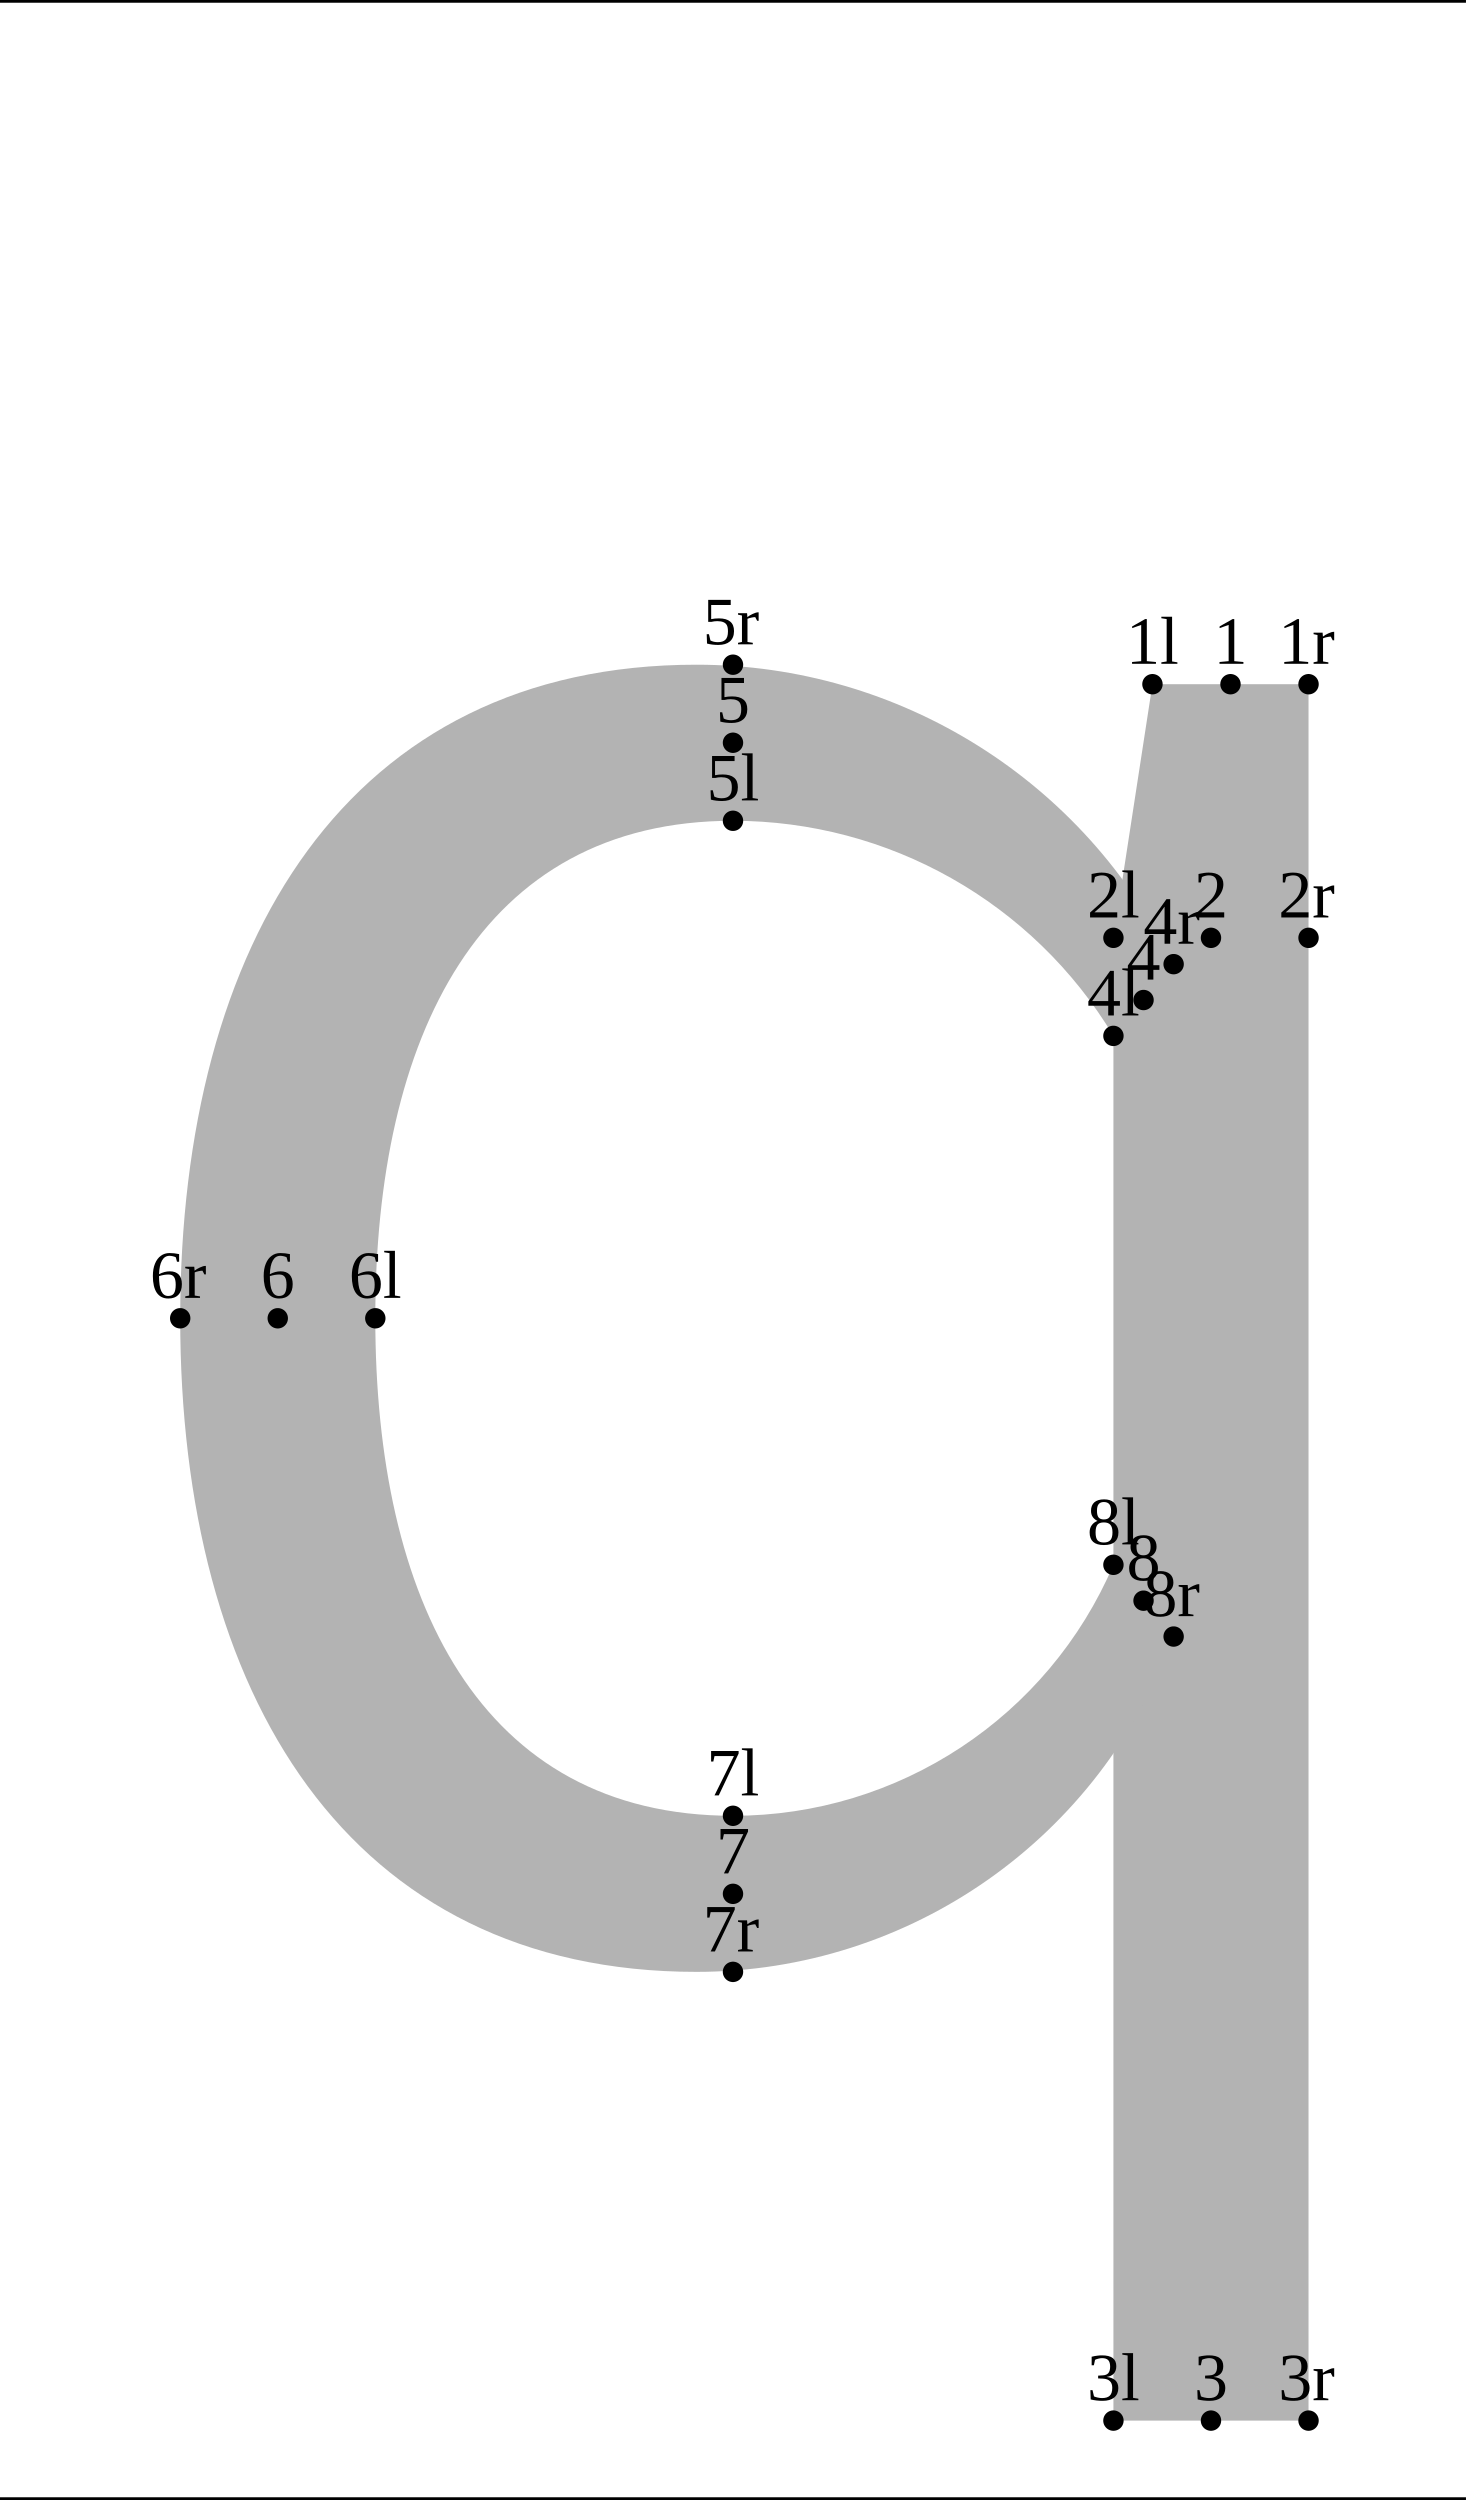
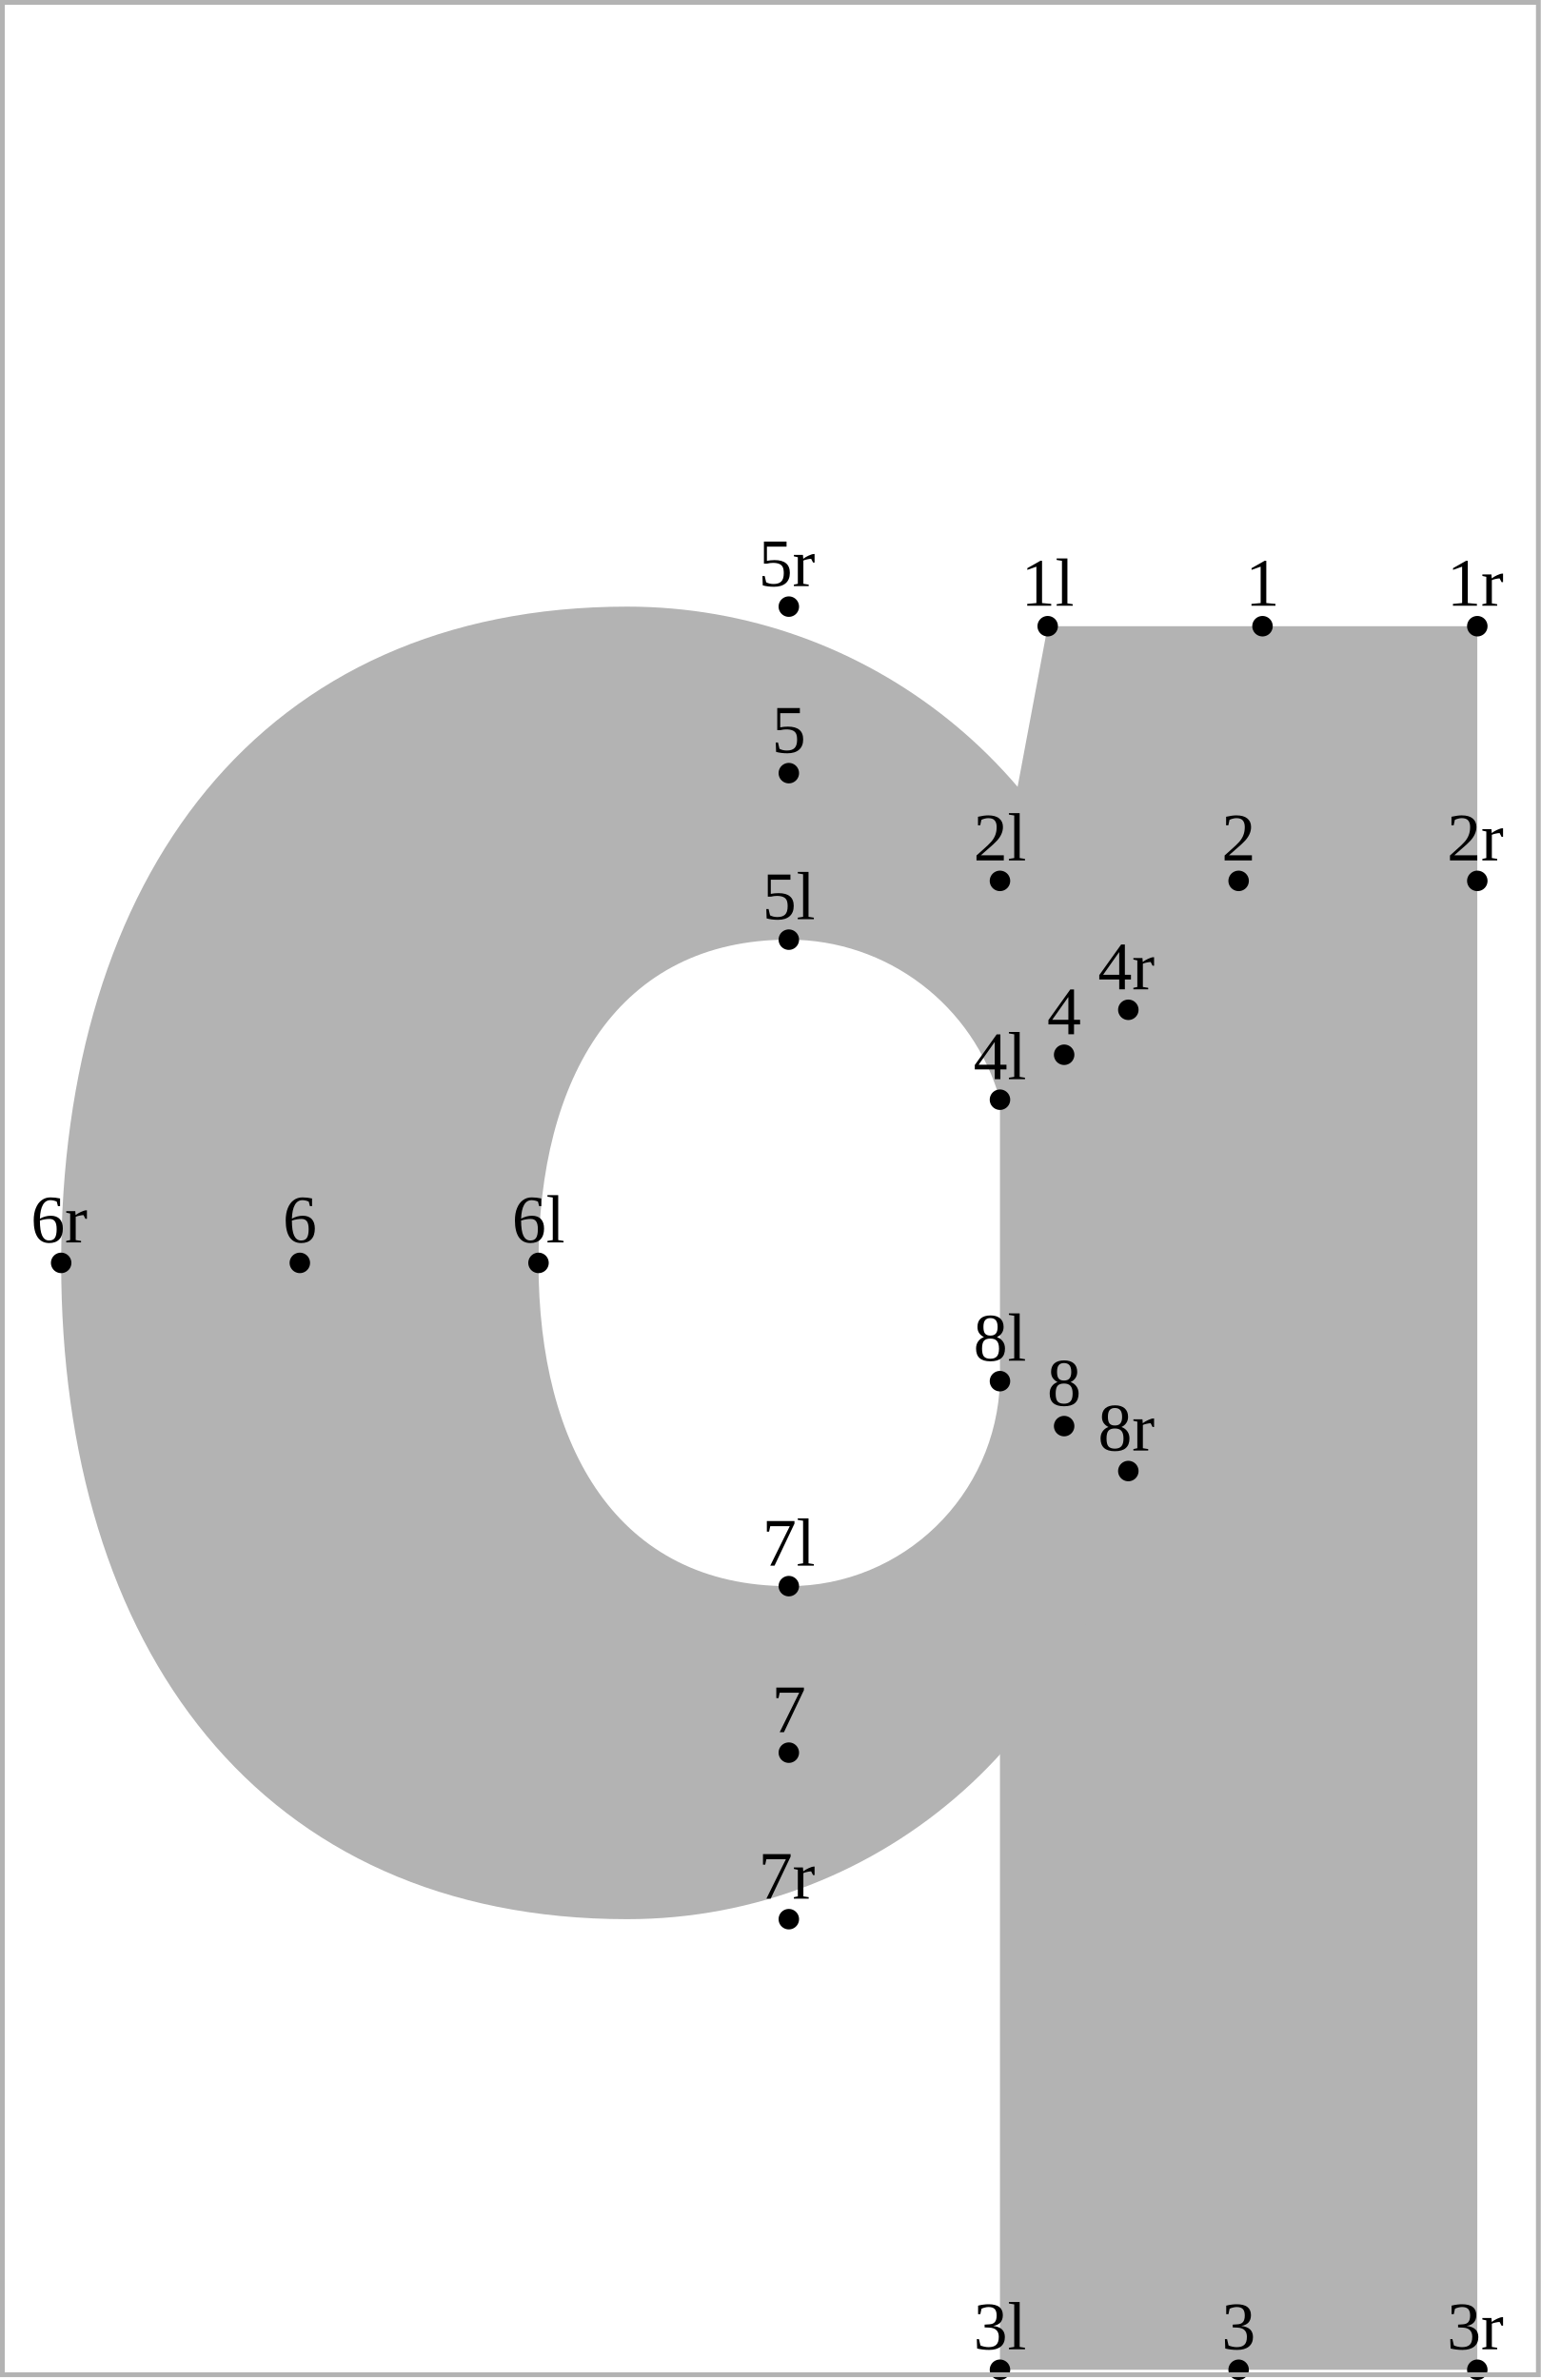
- <svg xmlns="http://www.w3.org/2000/svg" version="1.1" width="215.593" height="367.662" viewBox="0 0 215.593 367.662">
-   <path d="M169.485 100.623L163.746 137.923L163.746 355.985L192.439 355.985L192.439 100.623Z" style="fill: rgb(70%,70%,70%);stroke: none;" />
-   <path d="M172.599 141.793C159.591 114.865,132.322 97.754,102.417 97.754C51.179 97.754,26.501 138.561,26.501 193.873C26.501 249.186,51.179 289.993,102.417 289.993C133.867 289.993,161.939 270.267,172.599 240.678L163.746 230.128C154.162 252.519,132.152 267.039,107.796 267.039C70.512 267.039,55.194 235.155,55.194 193.873C55.194 152.591,70.512 120.708,107.796 120.708C130.705 120.708,151.937 132.713,163.746 152.343Z" style="fill: rgb(70%,70%,70%);stroke: none;" />
-   <g transform="translate(165.6102 97.62328)" style="fill: rgb(0%,0%,0%);">
+ <svg xmlns="http://www.w3.org/2000/svg" version="1.1" width="231.121" height="356.942" viewBox="0 0 231.121 356.942">
+   <path d="M157.158 93.915L149.998 132.11L149.998 355.406L221.6 355.406L221.6 93.915Z" style="fill: rgb(70%,70%,70%);stroke: none;" />
+   <path d="M169.252 151.445C161.509 116.137,130.234 90.977,94.087 90.977C39.023 90.977,9.175 131.549,9.175 189.403C9.175 247.258,39.023 287.83,94.087 287.83C132.598 287.83,164.961 258.892,169.252 220.62L149.998 207.139C149.487 224.263,135.458 237.881,118.325 237.881C92.738 237.881,80.777 217.18,80.777 189.403C80.777 161.626,92.738 140.925,118.325 140.925C133.068 140.925,146.011 150.733,149.998 164.927Z" style="fill: rgb(70%,70%,70%);stroke: none;" />
+   <g transform="matrix(1.024002,-0,-0,1.024002,153.191 90.84288)" style="fill: rgb(0%,0%,0%);">
    <text font-size="9.963">1l</text>
  </g>
-   <path d="M169.485 100.623l0 0" style="stroke:rgb(0%,0%,0%); stroke-width: 3;stroke-linecap: round;stroke-linejoin: round;stroke-miterlimit: 10;fill: none;" />
-   <g transform="translate(159.8718 134.9227)" style="fill: rgb(0%,0%,0%);">
+   <path d="M157.158 93.915l0 0" style="stroke:rgb(0%,0%,0%); stroke-width: 3.072;stroke-linecap: round;stroke-linejoin: round;stroke-miterlimit: 10;fill: none;" />
+   <g transform="matrix(1.024002,-0,-0,1.024002,146.0303 129.0376)" style="fill: rgb(0%,0%,0%);">
    <text font-size="9.963">2l</text>
  </g>
-   <path d="M163.746 137.923l0 0" style="stroke:rgb(0%,0%,0%); stroke-width: 3;stroke-linecap: round;stroke-linejoin: round;stroke-miterlimit: 10;fill: none;" />
-   <g transform="translate(159.8718 352.9849)" style="fill: rgb(0%,0%,0%);">
+   <path d="M149.998 132.11l0 0" style="stroke:rgb(0%,0%,0%); stroke-width: 3.072;stroke-linecap: round;stroke-linejoin: round;stroke-miterlimit: 10;fill: none;" />
+   <g transform="matrix(1.024002,-0,-0,1.024002,146.0303 352.3337)" style="fill: rgb(0%,0%,0%);">
    <text font-size="9.963">3l</text>
  </g>
-   <path d="M163.746 355.985l0 0" style="stroke:rgb(0%,0%,0%); stroke-width: 3;stroke-linecap: round;stroke-linejoin: round;stroke-miterlimit: 10;fill: none;" />
-   <g transform="translate(159.8718 149.3434)" style="fill: rgb(0%,0%,0%);">
+   <path d="M149.998 355.406l0 0" style="stroke:rgb(0%,0%,0%); stroke-width: 3.072;stroke-linecap: round;stroke-linejoin: round;stroke-miterlimit: 10;fill: none;" />
+   <g transform="matrix(1.024002,-0,-0,1.024002,146.0303 161.8547)" style="fill: rgb(0%,0%,0%);">
    <text font-size="9.963">4l</text>
  </g>
-   <path d="M163.746 152.343l0 0" style="stroke:rgb(0%,0%,0%); stroke-width: 3;stroke-linecap: round;stroke-linejoin: round;stroke-miterlimit: 10;fill: none;" />
-   <g transform="translate(103.9219 117.7078)" style="fill: rgb(0%,0%,0%);">
+   <path d="M149.998 164.927l0 0" style="stroke:rgb(0%,0%,0%); stroke-width: 3.072;stroke-linecap: round;stroke-linejoin: round;stroke-miterlimit: 10;fill: none;" />
+   <g transform="matrix(1.024002,-0,-0,1.024002,114.3579 137.853)" style="fill: rgb(0%,0%,0%);">
    <text font-size="9.963">5l</text>
  </g>
-   <path d="M107.796 120.708l0 0" style="stroke:rgb(0%,0%,0%); stroke-width: 3;stroke-linecap: round;stroke-linejoin: round;stroke-miterlimit: 10;fill: none;" />
-   <g transform="translate(51.31932 190.8733)" style="fill: rgb(0%,0%,0%);">
+   <path d="M118.325 140.925l0 0" style="stroke:rgb(0%,0%,0%); stroke-width: 3.072;stroke-linecap: round;stroke-linejoin: round;stroke-miterlimit: 10;fill: none;" />
+   <g transform="matrix(1.024002,-0,-0,1.024002,76.80977 186.3311)" style="fill: rgb(0%,0%,0%);">
    <text font-size="9.963">6l</text>
  </g>
-   <path d="M55.194 193.873l0 0" style="stroke:rgb(0%,0%,0%); stroke-width: 3;stroke-linecap: round;stroke-linejoin: round;stroke-miterlimit: 10;fill: none;" />
-   <g transform="translate(103.9219 264.0388)" style="fill: rgb(0%,0%,0%);">
+   <path d="M80.777 189.403l0 0" style="stroke:rgb(0%,0%,0%); stroke-width: 3.072;stroke-linecap: round;stroke-linejoin: round;stroke-miterlimit: 10;fill: none;" />
+   <g transform="matrix(1.024002,-0,-0,1.024002,114.3579 234.8092)" style="fill: rgb(0%,0%,0%);">
    <text font-size="9.963">7l</text>
  </g>
-   <path d="M107.796 267.039l0 0" style="stroke:rgb(0%,0%,0%); stroke-width: 3;stroke-linecap: round;stroke-linejoin: round;stroke-miterlimit: 10;fill: none;" />
-   <g transform="translate(159.8718 227.1282)" style="fill: rgb(0%,0%,0%);">
+   <path d="M118.325 237.881l0 0" style="stroke:rgb(0%,0%,0%); stroke-width: 3.072;stroke-linecap: round;stroke-linejoin: round;stroke-miterlimit: 10;fill: none;" />
+   <g transform="matrix(1.024002,-0,-0,1.024002,146.0303 204.0667)" style="fill: rgb(0%,0%,0%);">
    <text font-size="9.963">8l</text>
  </g>
-   <path d="M163.746 230.128l0 0" style="stroke:rgb(0%,0%,0%); stroke-width: 3;stroke-linecap: round;stroke-linejoin: round;stroke-miterlimit: 10;fill: none;" />
-   <g transform="translate(178.471 97.62328)" style="fill: rgb(0%,0%,0%);">
+   <path d="M149.998 207.139l0 0" style="stroke:rgb(0%,0%,0%); stroke-width: 3.072;stroke-linecap: round;stroke-linejoin: round;stroke-miterlimit: 10;fill: none;" />
+   <g transform="matrix(1.024002,-0,-0,1.024002,186.8289 90.84288)" style="fill: rgb(0%,0%,0%);">
    <text font-size="9.963">1</text>
  </g>
-   <path d="M180.962 100.623l0 0" style="stroke:rgb(0%,0%,0%); stroke-width: 3;stroke-linecap: round;stroke-linejoin: round;stroke-miterlimit: 10;fill: none;" />
-   <g transform="translate(175.6018 134.9227)" style="fill: rgb(0%,0%,0%);">
+   <path d="M189.379 93.915l0 0" style="stroke:rgb(0%,0%,0%); stroke-width: 3.072;stroke-linecap: round;stroke-linejoin: round;stroke-miterlimit: 10;fill: none;" />
+   <g transform="matrix(1.024002,-0,-0,1.024002,183.2485 129.0376)" style="fill: rgb(0%,0%,0%);">
    <text font-size="9.963">2</text>
  </g>
-   <path d="M178.092 137.923l0 0" style="stroke:rgb(0%,0%,0%); stroke-width: 3;stroke-linecap: round;stroke-linejoin: round;stroke-miterlimit: 10;fill: none;" />
-   <g transform="translate(175.6018 352.9849)" style="fill: rgb(0%,0%,0%);">
+   <path d="M185.799 132.11l0 0" style="stroke:rgb(0%,0%,0%); stroke-width: 3.072;stroke-linecap: round;stroke-linejoin: round;stroke-miterlimit: 10;fill: none;" />
+   <g transform="matrix(1.024002,-0,-0,1.024002,183.2485 352.3337)" style="fill: rgb(0%,0%,0%);">
    <text font-size="9.963">3</text>
  </g>
-   <path d="M178.092 355.985l0 0" style="stroke:rgb(0%,0%,0%); stroke-width: 3;stroke-linecap: round;stroke-linejoin: round;stroke-miterlimit: 10;fill: none;" />
-   <g transform="translate(165.6819 144.0684)" style="fill: rgb(0%,0%,0%);">
+   <path d="M185.799 355.406l0 0" style="stroke:rgb(0%,0%,0%); stroke-width: 3.072;stroke-linecap: round;stroke-linejoin: round;stroke-miterlimit: 10;fill: none;" />
+   <g transform="matrix(1.024002,-0,-0,1.024002,157.0742 155.1138)" style="fill: rgb(0%,0%,0%);">
    <text font-size="9.963">4</text>
  </g>
-   <path d="M168.173 147.068l0 0" style="stroke:rgb(0%,0%,0%); stroke-width: 3;stroke-linecap: round;stroke-linejoin: round;stroke-miterlimit: 10;fill: none;" />
-   <g transform="translate(105.3056 106.2309)" style="fill: rgb(0%,0%,0%);">
+   <path d="M159.625 158.186l0 0" style="stroke:rgb(0%,0%,0%); stroke-width: 3.072;stroke-linecap: round;stroke-linejoin: round;stroke-miterlimit: 10;fill: none;" />
+   <g transform="matrix(1.024002,-0,-0,1.024002,115.7749 112.8788)" style="fill: rgb(0%,0%,0%);">
    <text font-size="9.963">5</text>
  </g>
-   <path d="M107.796 109.231l0 0" style="stroke:rgb(0%,0%,0%); stroke-width: 3;stroke-linecap: round;stroke-linejoin: round;stroke-miterlimit: 10;fill: none;" />
-   <g transform="translate(38.35681 190.8733)" style="fill: rgb(0%,0%,0%);">
+   <path d="M118.325 115.951l0 0" style="stroke:rgb(0%,0%,0%); stroke-width: 3.072;stroke-linecap: round;stroke-linejoin: round;stroke-miterlimit: 10;fill: none;" />
+   <g transform="matrix(1.024002,-0,-0,1.024002,42.4254 186.3311)" style="fill: rgb(0%,0%,0%);">
    <text font-size="9.963">6</text>
  </g>
-   <path d="M40.847 193.873l0 0" style="stroke:rgb(0%,0%,0%); stroke-width: 3;stroke-linecap: round;stroke-linejoin: round;stroke-miterlimit: 10;fill: none;" />
-   <g transform="translate(105.3056 275.5157)" style="fill: rgb(0%,0%,0%);">
+   <path d="M44.976 189.403l0 0" style="stroke:rgb(0%,0%,0%); stroke-width: 3.072;stroke-linecap: round;stroke-linejoin: round;stroke-miterlimit: 10;fill: none;" />
+   <g transform="matrix(1.024002,-0,-0,1.024002,115.7749 259.7834)" style="fill: rgb(0%,0%,0%);">
    <text font-size="9.963">7</text>
  </g>
-   <path d="M107.796 278.516l0 0" style="stroke:rgb(0%,0%,0%); stroke-width: 3;stroke-linecap: round;stroke-linejoin: round;stroke-miterlimit: 10;fill: none;" />
-   <g transform="translate(165.6819 232.4032)" style="fill: rgb(0%,0%,0%);">
+   <path d="M118.325 262.855l0 0" style="stroke:rgb(0%,0%,0%); stroke-width: 3.072;stroke-linecap: round;stroke-linejoin: round;stroke-miterlimit: 10;fill: none;" />
+   <g transform="matrix(1.024002,-0,-0,1.024002,157.0742 210.8075)" style="fill: rgb(0%,0%,0%);">
    <text font-size="9.963">8</text>
  </g>
-   <path d="M168.173 235.403l0 0" style="stroke:rgb(0%,0%,0%); stroke-width: 3;stroke-linecap: round;stroke-linejoin: round;stroke-miterlimit: 10;fill: none;" />
-   <g transform="translate(187.997 97.62328)" style="fill: rgb(0%,0%,0%);">
+   <path d="M159.625 213.88l0 0" style="stroke:rgb(0%,0%,0%); stroke-width: 3.072;stroke-linecap: round;stroke-linejoin: round;stroke-miterlimit: 10;fill: none;" />
+   <g transform="matrix(1.024002,-0,-0,1.024002,217.052 90.84288)" style="fill: rgb(0%,0%,0%);">
    <text font-size="9.963">1r</text>
  </g>
-   <path d="M192.439 100.623l0 0" style="stroke:rgb(0%,0%,0%); stroke-width: 3;stroke-linecap: round;stroke-linejoin: round;stroke-miterlimit: 10;fill: none;" />
-   <g transform="translate(187.997 134.9227)" style="fill: rgb(0%,0%,0%);">
+   <path d="M221.6 93.915l0 0" style="stroke:rgb(0%,0%,0%); stroke-width: 3.072;stroke-linecap: round;stroke-linejoin: round;stroke-miterlimit: 10;fill: none;" />
+   <g transform="matrix(1.024002,-0,-0,1.024002,217.052 129.0376)" style="fill: rgb(0%,0%,0%);">
    <text font-size="9.963">2r</text>
  </g>
-   <path d="M192.439 137.923l0 0" style="stroke:rgb(0%,0%,0%); stroke-width: 3;stroke-linecap: round;stroke-linejoin: round;stroke-miterlimit: 10;fill: none;" />
-   <g transform="translate(187.997 352.9849)" style="fill: rgb(0%,0%,0%);">
+   <path d="M221.6 132.11l0 0" style="stroke:rgb(0%,0%,0%); stroke-width: 3.072;stroke-linecap: round;stroke-linejoin: round;stroke-miterlimit: 10;fill: none;" />
+   <g transform="matrix(1.024002,-0,-0,1.024002,217.052 352.3337)" style="fill: rgb(0%,0%,0%);">
    <text font-size="9.963">3r</text>
  </g>
-   <path d="M192.439 355.985l0 0" style="stroke:rgb(0%,0%,0%); stroke-width: 3;stroke-linecap: round;stroke-linejoin: round;stroke-miterlimit: 10;fill: none;" />
-   <g transform="translate(168.1572 138.7934)" style="fill: rgb(0%,0%,0%);">
+   <path d="M221.6 355.406l0 0" style="stroke:rgb(0%,0%,0%); stroke-width: 3.072;stroke-linecap: round;stroke-linejoin: round;stroke-miterlimit: 10;fill: none;" />
+   <g transform="matrix(1.024002,-0,-0,1.024002,164.7032 148.373)" style="fill: rgb(0%,0%,0%);">
    <text font-size="9.963">4r</text>
  </g>
-   <path d="M172.599 141.793l0 0" style="stroke:rgb(0%,0%,0%); stroke-width: 3;stroke-linecap: round;stroke-linejoin: round;stroke-miterlimit: 10;fill: none;" />
-   <g transform="translate(103.3546 94.75398)" style="fill: rgb(0%,0%,0%);">
+   <path d="M169.252 151.445l0 0" style="stroke:rgb(0%,0%,0%); stroke-width: 3.072;stroke-linecap: round;stroke-linejoin: round;stroke-miterlimit: 10;fill: none;" />
+   <g transform="matrix(1.024002,-0,-0,1.024002,113.777 87.90471)" style="fill: rgb(0%,0%,0%);">
    <text font-size="9.963">5r</text>
  </g>
-   <path d="M107.796 97.754l0 0" style="stroke:rgb(0%,0%,0%); stroke-width: 3;stroke-linecap: round;stroke-linejoin: round;stroke-miterlimit: 10;fill: none;" />
-   <g transform="translate(22.05955 190.8733)" style="fill: rgb(0%,0%,0%);">
+   <path d="M118.325 90.977l0 0" style="stroke:rgb(0%,0%,0%); stroke-width: 3.072;stroke-linecap: round;stroke-linejoin: round;stroke-miterlimit: 10;fill: none;" />
+   <g transform="matrix(1.024002,-0,-0,1.024002,4.626266 186.3311)" style="fill: rgb(0%,0%,0%);">
    <text font-size="9.963">6r</text>
  </g>
-   <path d="M26.501 193.873l0 0" style="stroke:rgb(0%,0%,0%); stroke-width: 3;stroke-linecap: round;stroke-linejoin: round;stroke-miterlimit: 10;fill: none;" />
-   <g transform="translate(103.3546 286.9926)" style="fill: rgb(0%,0%,0%);">
+   <path d="M9.175 189.403l0 0" style="stroke:rgb(0%,0%,0%); stroke-width: 3.072;stroke-linecap: round;stroke-linejoin: round;stroke-miterlimit: 10;fill: none;" />
+   <g transform="matrix(1.024002,-0,-0,1.024002,113.777 284.7575)" style="fill: rgb(0%,0%,0%);">
    <text font-size="9.963">7r</text>
  </g>
-   <path d="M107.796 289.993l0 0" style="stroke:rgb(0%,0%,0%); stroke-width: 3;stroke-linecap: round;stroke-linejoin: round;stroke-miterlimit: 10;fill: none;" />
-   <g transform="translate(168.1572 237.6783)" style="fill: rgb(0%,0%,0%);">
+   <path d="M118.325 287.83l0 0" style="stroke:rgb(0%,0%,0%); stroke-width: 3.072;stroke-linecap: round;stroke-linejoin: round;stroke-miterlimit: 10;fill: none;" />
+   <g transform="matrix(1.024002,-0,-0,1.024002,164.7032 217.5484)" style="fill: rgb(0%,0%,0%);">
    <text font-size="9.963">8r</text>
  </g>
-   <path d="M172.599 240.678l0 0" style="stroke:rgb(0%,0%,0%); stroke-width: 3;stroke-linecap: round;stroke-linejoin: round;stroke-miterlimit: 10;fill: none;" />
-   <path d="M0.2 0.2L215.393 0.2" style="stroke:rgb(0%,0%,0%); stroke-width: 0.4;stroke-linecap: square;stroke-linejoin: round;stroke-miterlimit: 10;fill: none;" />
-   <path d="M0.2 367.462L215.393 367.462" style="stroke:rgb(0%,0%,0%); stroke-width: 0.4;stroke-linecap: square;stroke-linejoin: round;stroke-miterlimit: 10;fill: none;" />
+   <path d="M169.252 220.62l0 0" style="stroke:rgb(0%,0%,0%); stroke-width: 3.072;stroke-linecap: round;stroke-linejoin: round;stroke-miterlimit: 10;fill: none;" />
+   <path d="M0 -0L0 0.72L0.72 0.72L231.121 0.72L230.4 0.72L230.4 356.505L230.4 355.785L0 355.785L0.72 355.785L0.72 -0L0 -0L0 0.72L0 356.505L0.72 356.505L231.121 356.505L231.121 355.785L231.121 -0L230.4 -0Z" style="fill: rgb(70%,70%,70%);stroke: none;" />
</svg>
